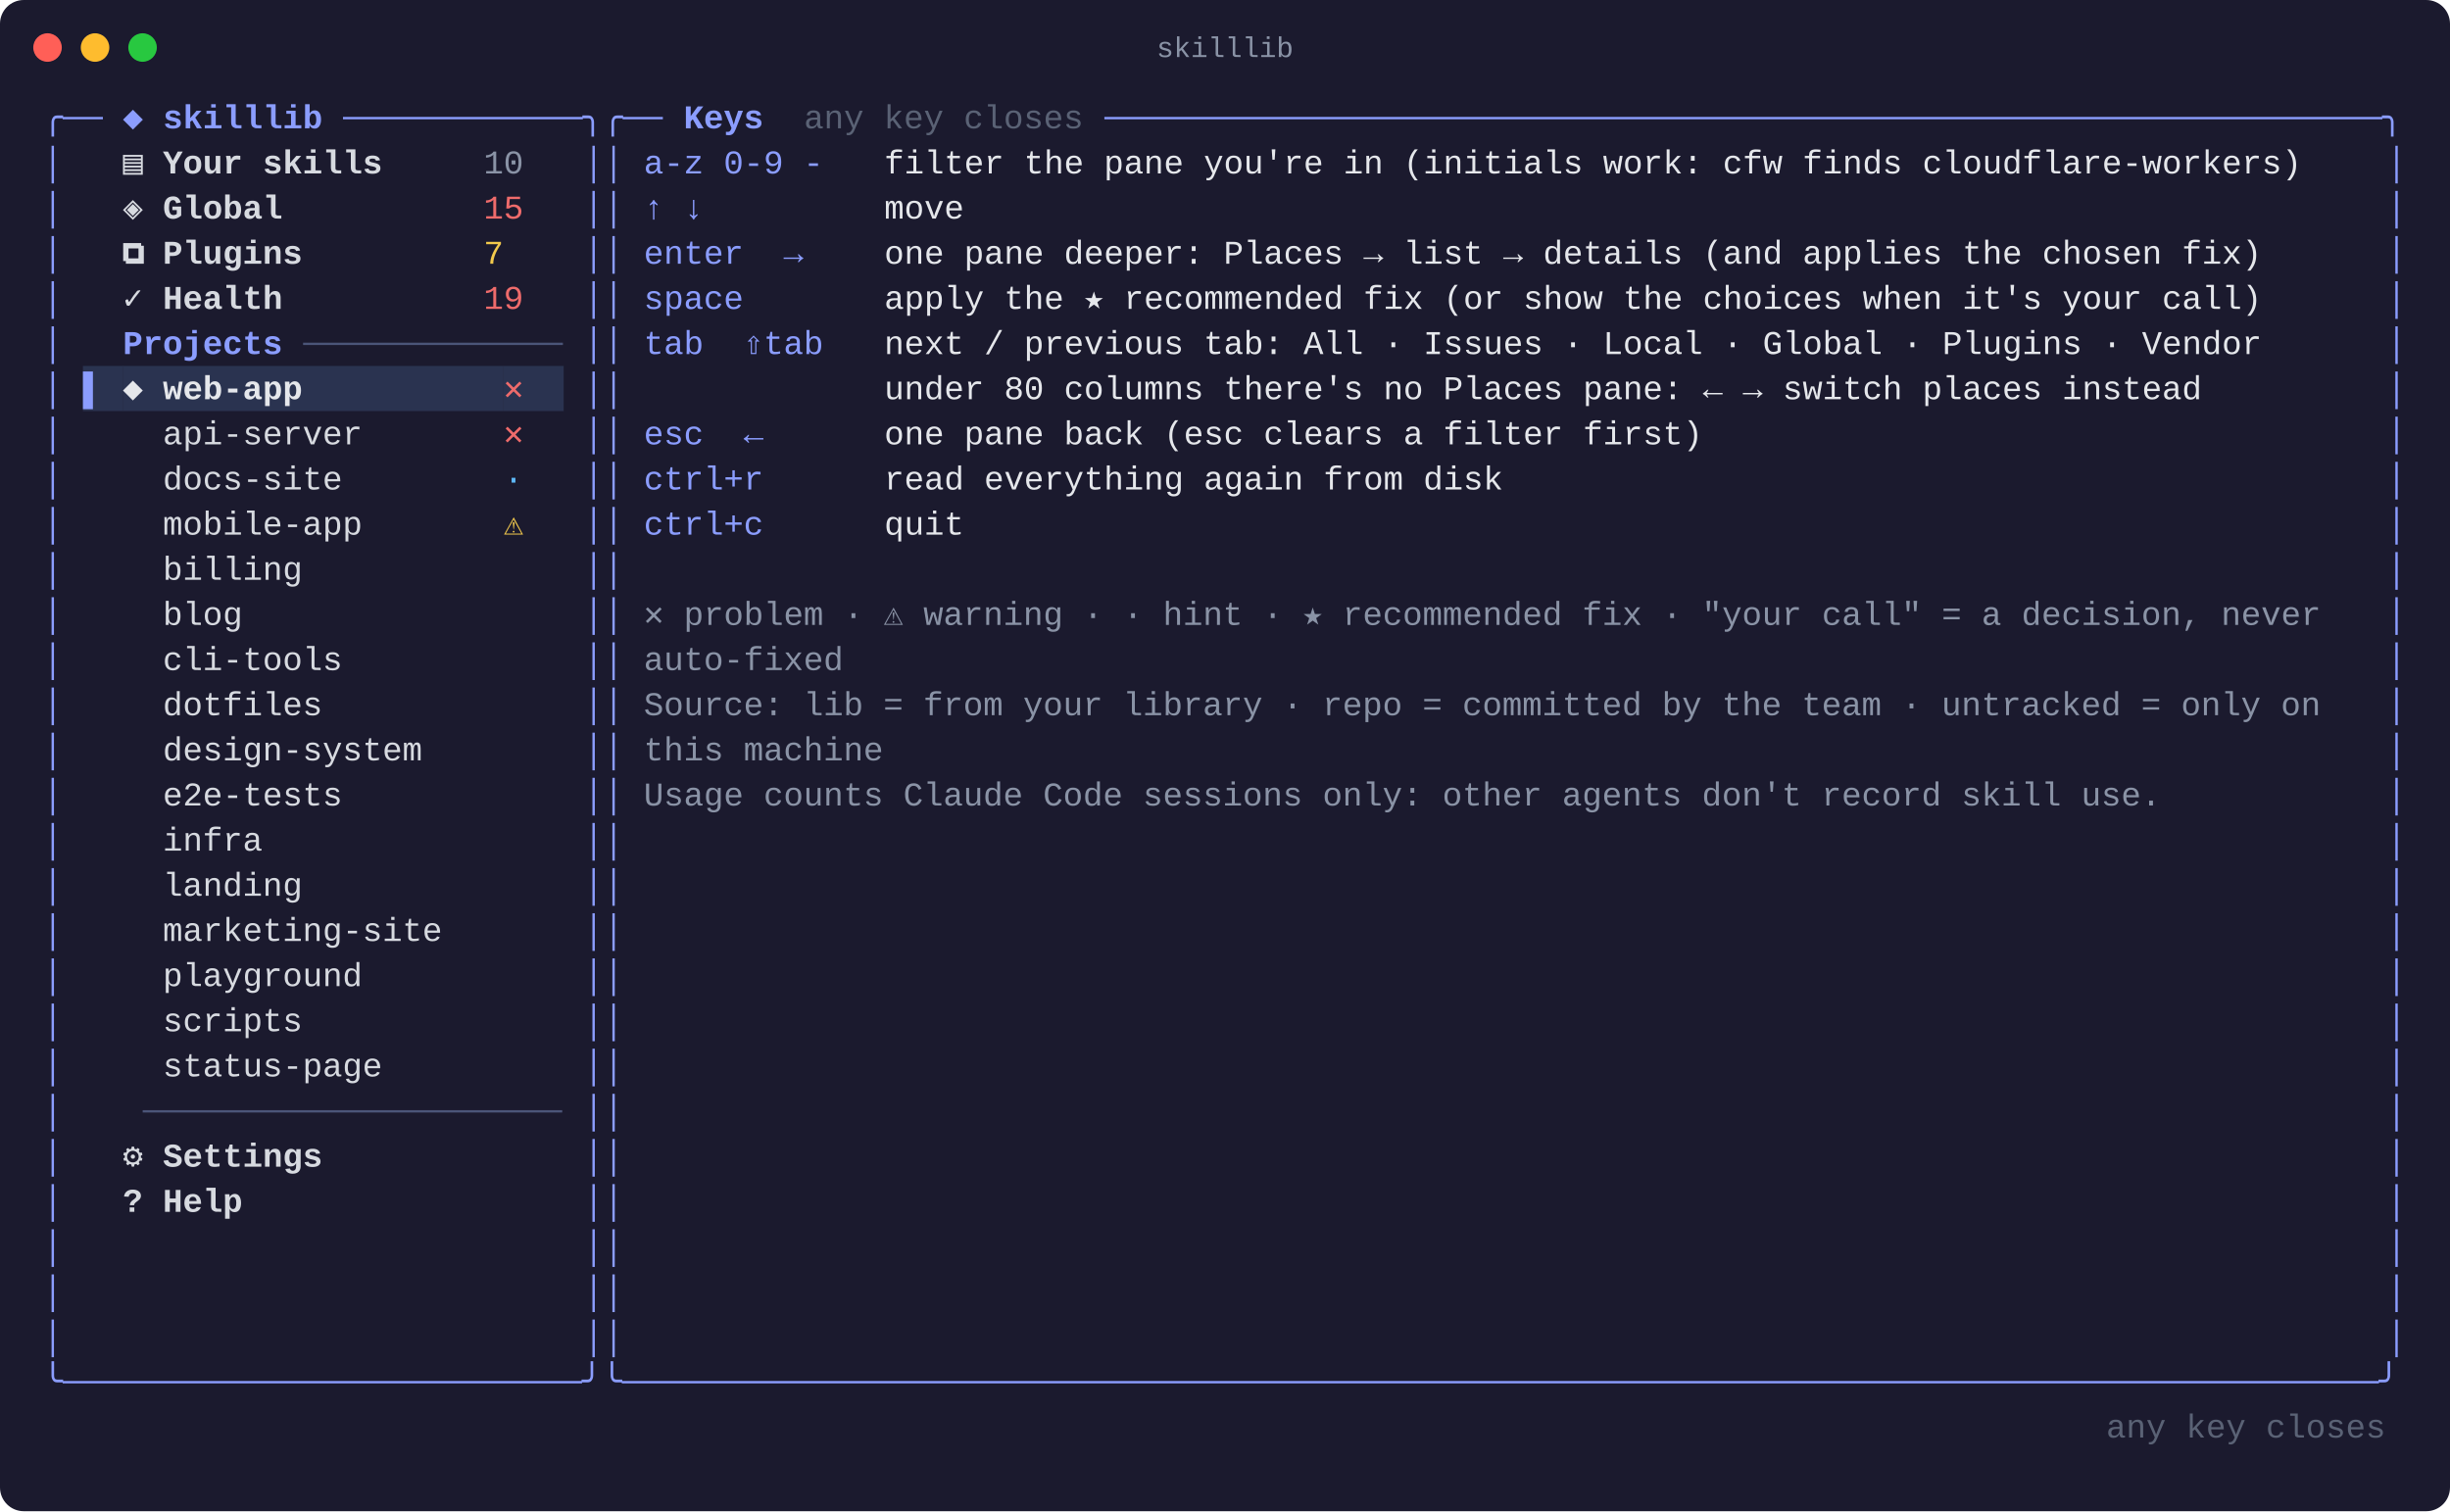
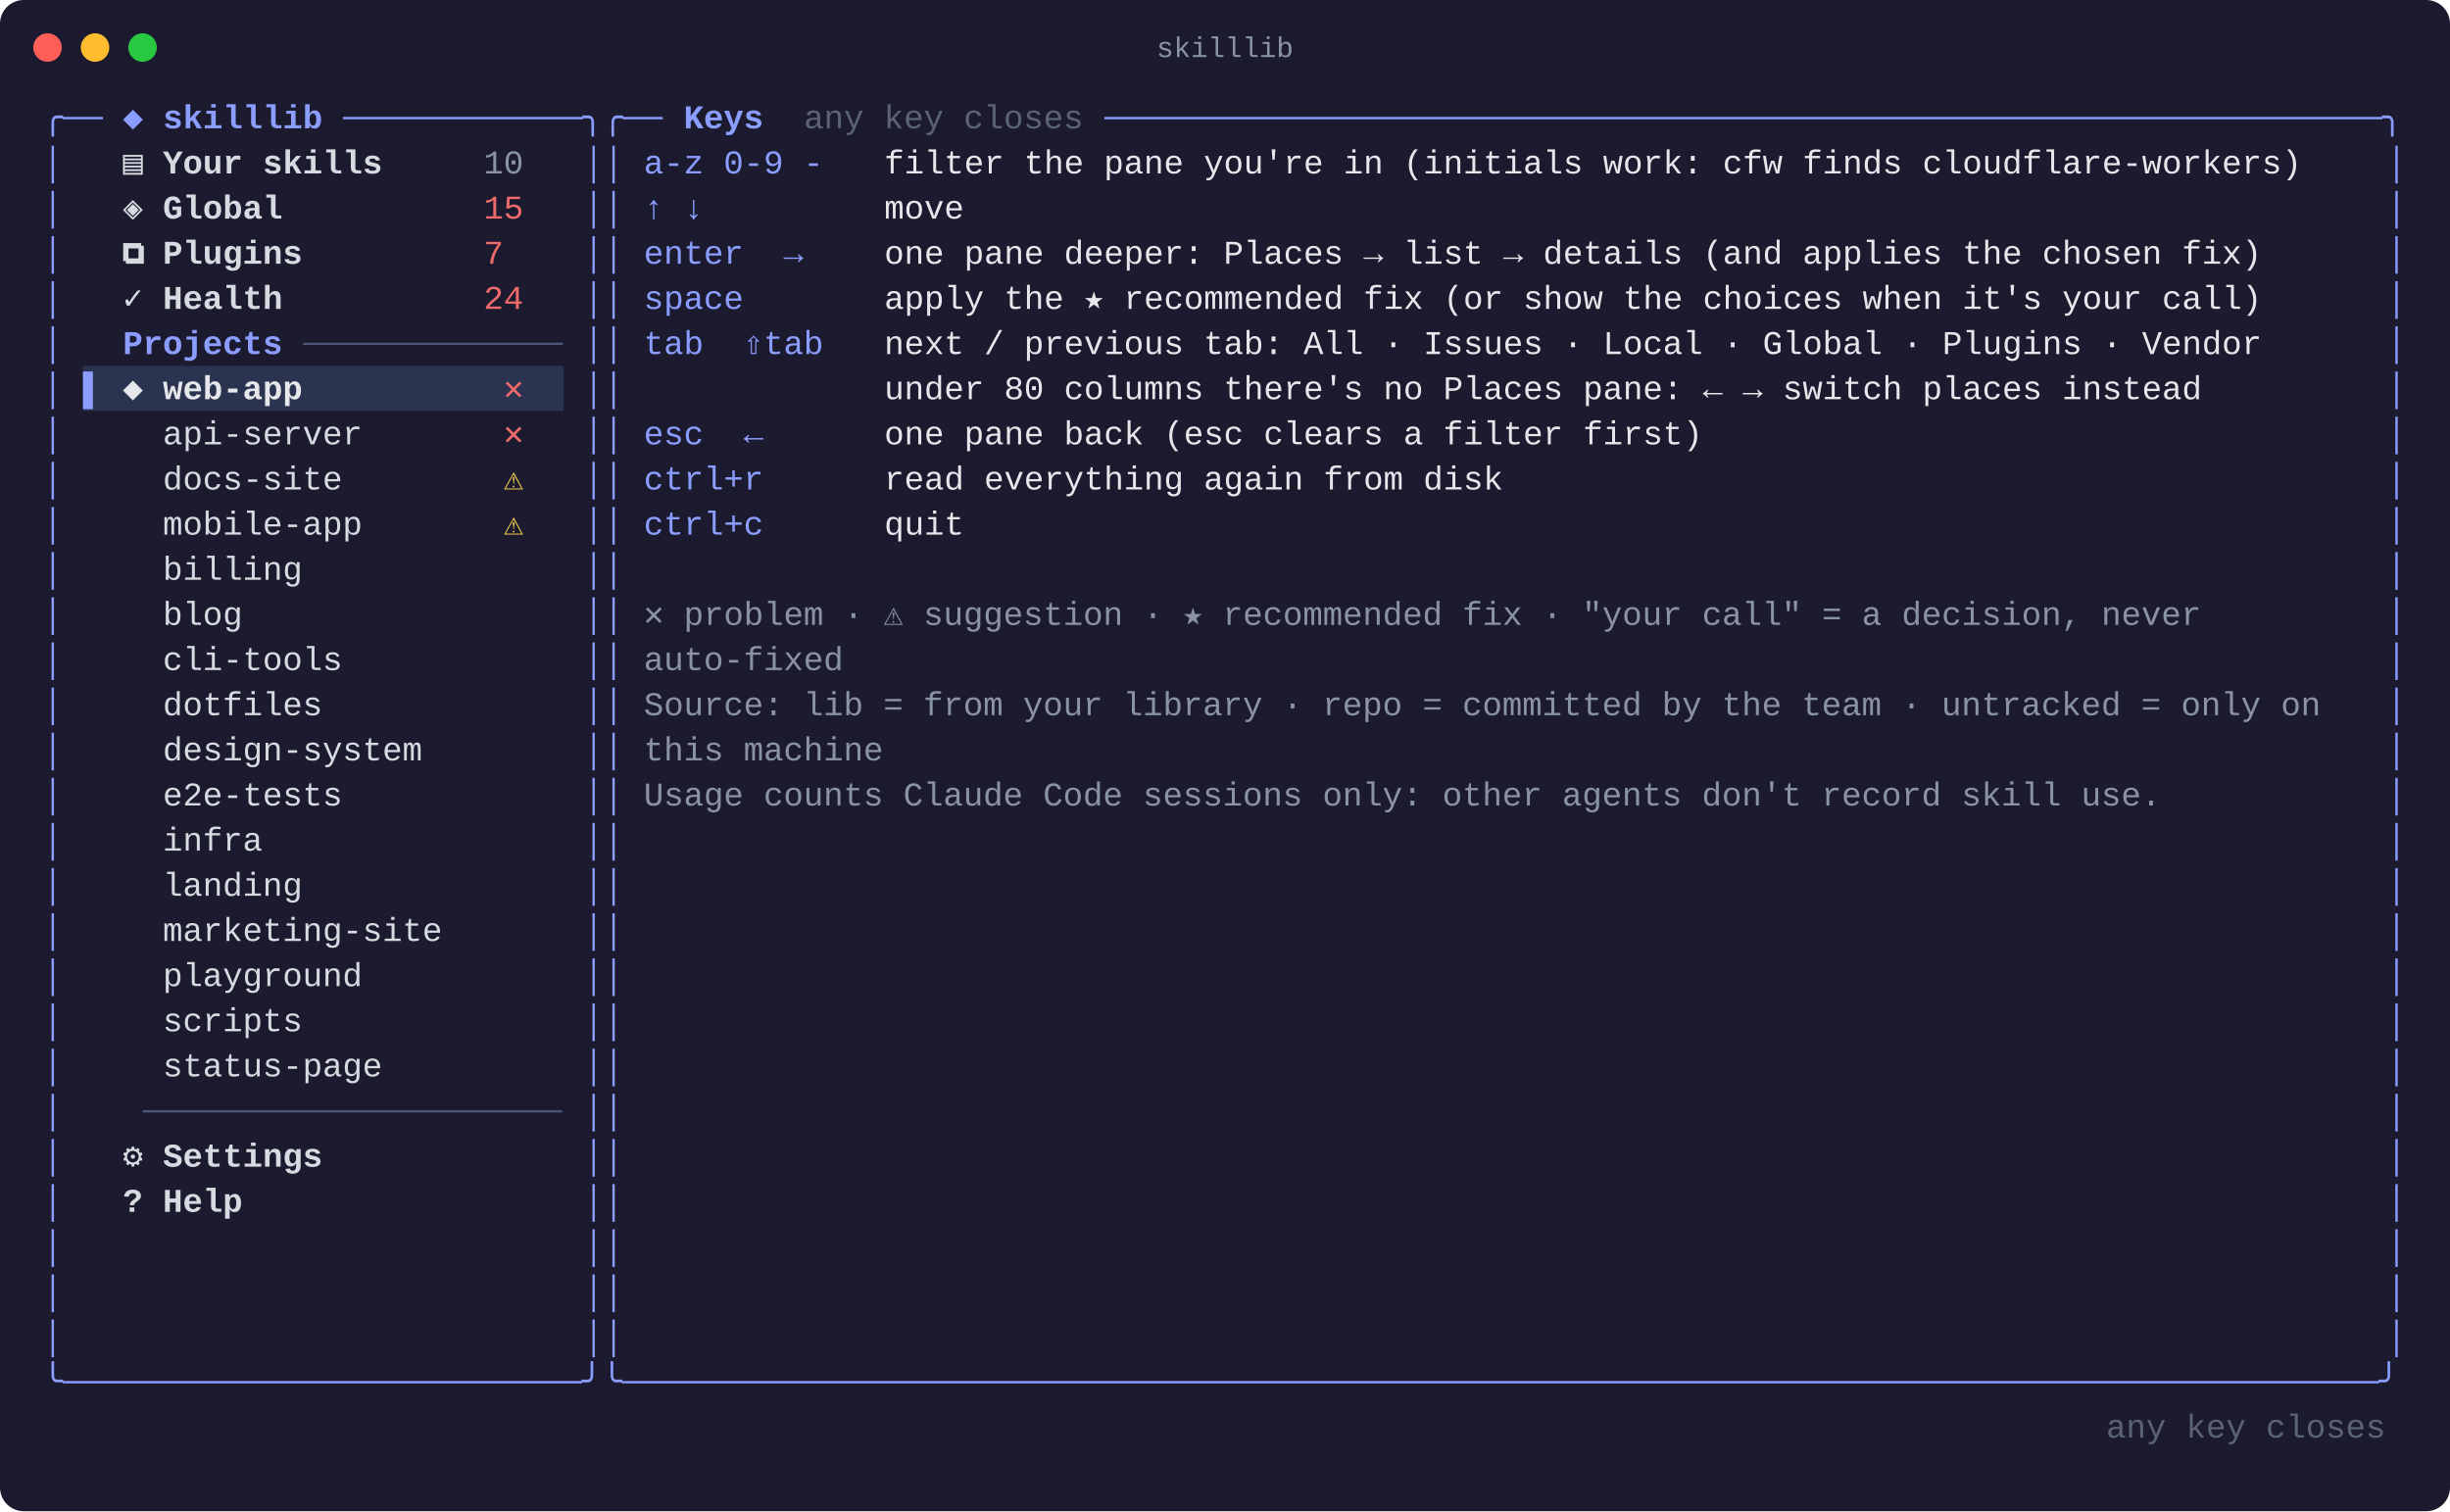
<svg xmlns="http://www.w3.org/2000/svg" width="1031" height="636" viewBox="0 0 1031 636" font-family="SFMono-Regular, Menlo, Consolas, 'Liberation Mono', monospace" font-size="14">
  <rect width="1031" height="636" rx="10" fill="#1b1a2e" />
  <circle cx="20" cy="20" r="6" fill="#ff5f57" />
  <circle cx="40" cy="20" r="6" fill="#febc2e" />
  <circle cx="60" cy="20" r="6" fill="#28c840" />
  <text x="515.5" y="24" fill="#8a93a6" font-size="12" text-anchor="middle">skilllib</text>
  <text x="18.0" y="54.0" fill="#8b9dff" xml:space="preserve" textLength="25.3" lengthAdjust="spacingAndGlyphs">╭──</text>
  <text x="43.3" y="54.0" fill="#8b9dff" font-weight="bold" xml:space="preserve" textLength="101.2" lengthAdjust="spacingAndGlyphs"> ◆ skilllib </text>
  <text x="144.4" y="54.0" fill="#8b9dff" xml:space="preserve" textLength="134.9" lengthAdjust="spacingAndGlyphs">────────────╮╭──</text>
  <text x="279.3" y="54.0" fill="#8b9dff" font-weight="bold" xml:space="preserve" textLength="50.6" lengthAdjust="spacingAndGlyphs"> Keys </text>
  <text x="329.9" y="54.0" fill="#5a6275" xml:space="preserve" textLength="134.9" lengthAdjust="spacingAndGlyphs"> any key closes </text>
  <text x="464.8" y="54.0" fill="#8b9dff" xml:space="preserve" textLength="547.9" lengthAdjust="spacingAndGlyphs">────────────────────────────────────────────────────────────────╮</text>
  <text x="18.0" y="73.0" fill="#8b9dff" xml:space="preserve" textLength="8.4" lengthAdjust="spacingAndGlyphs">│</text>
  <text x="51.7" y="73.0" fill="#d7dae0" font-weight="bold" xml:space="preserve" textLength="151.7" lengthAdjust="spacingAndGlyphs">▤ Your skills     </text>
  <text x="203.5" y="73.0" fill="#8a93a6" xml:space="preserve" textLength="33.7" lengthAdjust="spacingAndGlyphs">10  </text>
  <text x="245.6" y="73.0" fill="#8b9dff" xml:space="preserve" textLength="16.9" lengthAdjust="spacingAndGlyphs">││</text>
  <text x="270.9" y="73.0" fill="#8b9dff" xml:space="preserve" textLength="101.2" lengthAdjust="spacingAndGlyphs">a-z 0-9 -   </text>
  <text x="372.1" y="73.0" fill="#e5e7eb" xml:space="preserve" textLength="598.5" lengthAdjust="spacingAndGlyphs">filter the pane you're in (initials work: cfw finds cloudflare-workers)</text>
  <text x="1004.3" y="73.0" fill="#8b9dff" xml:space="preserve" textLength="8.4" lengthAdjust="spacingAndGlyphs">│</text>
  <text x="18.0" y="92.0" fill="#8b9dff" xml:space="preserve" textLength="8.4" lengthAdjust="spacingAndGlyphs">│</text>
  <text x="51.7" y="92.0" fill="#d7dae0" font-weight="bold" xml:space="preserve" textLength="151.7" lengthAdjust="spacingAndGlyphs">◈ Global          </text>
  <text x="203.5" y="92.0" fill="#ef6b6b" xml:space="preserve" textLength="33.7" lengthAdjust="spacingAndGlyphs">15  </text>
  <text x="245.6" y="92.0" fill="#8b9dff" xml:space="preserve" textLength="16.9" lengthAdjust="spacingAndGlyphs">││</text>
  <text x="270.9" y="92.0" fill="#8b9dff" xml:space="preserve" textLength="101.2" lengthAdjust="spacingAndGlyphs">↑ ↓         </text>
  <text x="372.1" y="92.0" fill="#e5e7eb" xml:space="preserve" textLength="33.7" lengthAdjust="spacingAndGlyphs">move</text>
  <text x="1004.3" y="92.0" fill="#8b9dff" xml:space="preserve" textLength="8.4" lengthAdjust="spacingAndGlyphs">│</text>
  <text x="18.0" y="111.0" fill="#8b9dff" xml:space="preserve" textLength="8.4" lengthAdjust="spacingAndGlyphs">│</text>
  <text x="51.7" y="111.0" fill="#d7dae0" font-weight="bold" xml:space="preserve" textLength="151.7" lengthAdjust="spacingAndGlyphs">⧉ Plugins         </text>
-   <text x="203.5" y="111.0" fill="#f2c94c" xml:space="preserve" textLength="33.7" lengthAdjust="spacingAndGlyphs">7   </text>
+   <text x="203.5" y="111.0" fill="#ef6b6b" xml:space="preserve" textLength="33.7" lengthAdjust="spacingAndGlyphs">7   </text>
  <text x="245.6" y="111.0" fill="#8b9dff" xml:space="preserve" textLength="16.9" lengthAdjust="spacingAndGlyphs">││</text>
  <text x="270.9" y="111.0" fill="#8b9dff" xml:space="preserve" textLength="101.2" lengthAdjust="spacingAndGlyphs">enter  →    </text>
  <text x="372.1" y="111.0" fill="#e5e7eb" xml:space="preserve" textLength="581.7" lengthAdjust="spacingAndGlyphs">one pane deeper: Places → list → details (and applies the chosen fix)</text>
  <text x="1004.3" y="111.0" fill="#8b9dff" xml:space="preserve" textLength="8.4" lengthAdjust="spacingAndGlyphs">│</text>
  <text x="18.0" y="130.0" fill="#8b9dff" xml:space="preserve" textLength="8.4" lengthAdjust="spacingAndGlyphs">│</text>
  <text x="51.7" y="130.0" fill="#d7dae0" font-weight="bold" xml:space="preserve" textLength="151.7" lengthAdjust="spacingAndGlyphs">✓ Health          </text>
-   <text x="203.5" y="130.0" fill="#ef6b6b" xml:space="preserve" textLength="33.7" lengthAdjust="spacingAndGlyphs">19  </text>
+   <text x="203.5" y="130.0" fill="#ef6b6b" xml:space="preserve" textLength="33.7" lengthAdjust="spacingAndGlyphs">24  </text>
  <text x="245.6" y="130.0" fill="#8b9dff" xml:space="preserve" textLength="16.9" lengthAdjust="spacingAndGlyphs">││</text>
  <text x="270.9" y="130.0" fill="#8b9dff" xml:space="preserve" textLength="101.2" lengthAdjust="spacingAndGlyphs">space       </text>
  <text x="372.1" y="130.0" fill="#e5e7eb" xml:space="preserve" textLength="581.7" lengthAdjust="spacingAndGlyphs">apply the ★ recommended fix (or show the choices when it's your call)</text>
  <text x="1004.3" y="130.0" fill="#8b9dff" xml:space="preserve" textLength="8.4" lengthAdjust="spacingAndGlyphs">│</text>
  <text x="18.0" y="149.0" fill="#8b9dff" xml:space="preserve" textLength="8.4" lengthAdjust="spacingAndGlyphs">│</text>
  <text x="34.9" y="149.0" fill="#8b9dff" font-weight="bold" xml:space="preserve" textLength="92.7" lengthAdjust="spacingAndGlyphs">  Projects </text>
  <text x="127.6" y="149.0" fill="#4b5578" xml:space="preserve" textLength="109.6" lengthAdjust="spacingAndGlyphs">─────────────</text>
  <text x="245.6" y="149.0" fill="#8b9dff" xml:space="preserve" textLength="16.9" lengthAdjust="spacingAndGlyphs">││</text>
  <text x="270.9" y="149.0" fill="#8b9dff" xml:space="preserve" textLength="101.2" lengthAdjust="spacingAndGlyphs">tab  ⇧tab   </text>
  <text x="372.1" y="149.0" fill="#e5e7eb" xml:space="preserve" textLength="581.7" lengthAdjust="spacingAndGlyphs">next / previous tab: All · Issues · Local · Global · Plugins · Vendor</text>
  <text x="1004.3" y="149.0" fill="#8b9dff" xml:space="preserve" textLength="8.4" lengthAdjust="spacingAndGlyphs">│</text>
  <text x="18.0" y="168.0" fill="#8b9dff" xml:space="preserve" textLength="8.4" lengthAdjust="spacingAndGlyphs">│</text>
  <rect x="34.9" y="154.0" width="16.9" height="19" fill="#2a3350" />
  <text x="34.9" y="168.0" fill="#8b9dff" xml:space="preserve" textLength="16.9" lengthAdjust="spacingAndGlyphs">▌ </text>
  <rect x="51.7" y="154.0" width="160.2" height="19" fill="#2a3350" />
  <text x="51.7" y="168.0" fill="#e5e7eb" font-weight="bold" xml:space="preserve" textLength="160.2" lengthAdjust="spacingAndGlyphs">◆ web-app          </text>
  <rect x="211.9" y="154.0" width="25.3" height="19" fill="#2a3350" />
  <text x="211.9" y="168.0" fill="#ef6b6b" xml:space="preserve" textLength="25.3" lengthAdjust="spacingAndGlyphs">✕  </text>
  <text x="245.6" y="168.0" fill="#8b9dff" xml:space="preserve" textLength="16.9" lengthAdjust="spacingAndGlyphs">││</text>
  <text x="372.1" y="168.0" fill="#e5e7eb" xml:space="preserve" textLength="556.4" lengthAdjust="spacingAndGlyphs">under 80 columns there's no Places pane: ← → switch places instead</text>
  <text x="1004.3" y="168.0" fill="#8b9dff" xml:space="preserve" textLength="8.4" lengthAdjust="spacingAndGlyphs">│</text>
  <text x="18.0" y="187.0" fill="#8b9dff" xml:space="preserve" textLength="8.4" lengthAdjust="spacingAndGlyphs">│</text>
  <text x="51.7" y="187.0" fill="#d7dae0" xml:space="preserve" textLength="160.2" lengthAdjust="spacingAndGlyphs">  api-server       </text>
  <text x="211.9" y="187.0" fill="#ef6b6b" xml:space="preserve" textLength="25.3" lengthAdjust="spacingAndGlyphs">✕  </text>
  <text x="245.6" y="187.0" fill="#8b9dff" xml:space="preserve" textLength="16.9" lengthAdjust="spacingAndGlyphs">││</text>
  <text x="270.9" y="187.0" fill="#8b9dff" xml:space="preserve" textLength="101.2" lengthAdjust="spacingAndGlyphs">esc  ←      </text>
  <text x="372.1" y="187.0" fill="#e5e7eb" xml:space="preserve" textLength="345.6" lengthAdjust="spacingAndGlyphs">one pane back (esc clears a filter first)</text>
  <text x="1004.3" y="187.0" fill="#8b9dff" xml:space="preserve" textLength="8.4" lengthAdjust="spacingAndGlyphs">│</text>
  <text x="18.0" y="206.0" fill="#8b9dff" xml:space="preserve" textLength="8.4" lengthAdjust="spacingAndGlyphs">│</text>
  <text x="51.7" y="206.0" fill="#d7dae0" xml:space="preserve" textLength="160.2" lengthAdjust="spacingAndGlyphs">  docs-site        </text>
-   <text x="211.9" y="206.0" fill="#5eb8f7" xml:space="preserve" textLength="25.3" lengthAdjust="spacingAndGlyphs">·  </text>
+   <text x="211.9" y="206.0" fill="#f2c94c" xml:space="preserve" textLength="25.3" lengthAdjust="spacingAndGlyphs">⚠  </text>
  <text x="245.6" y="206.0" fill="#8b9dff" xml:space="preserve" textLength="16.9" lengthAdjust="spacingAndGlyphs">││</text>
  <text x="270.9" y="206.0" fill="#8b9dff" xml:space="preserve" textLength="101.2" lengthAdjust="spacingAndGlyphs">ctrl+r      </text>
  <text x="372.1" y="206.0" fill="#e5e7eb" xml:space="preserve" textLength="261.3" lengthAdjust="spacingAndGlyphs">read everything again from disk</text>
  <text x="1004.3" y="206.0" fill="#8b9dff" xml:space="preserve" textLength="8.4" lengthAdjust="spacingAndGlyphs">│</text>
  <text x="18.0" y="225.0" fill="#8b9dff" xml:space="preserve" textLength="8.4" lengthAdjust="spacingAndGlyphs">│</text>
  <text x="51.7" y="225.0" fill="#d7dae0" xml:space="preserve" textLength="160.2" lengthAdjust="spacingAndGlyphs">  mobile-app       </text>
  <text x="211.9" y="225.0" fill="#f2c94c" xml:space="preserve" textLength="25.3" lengthAdjust="spacingAndGlyphs">⚠  </text>
  <text x="245.6" y="225.0" fill="#8b9dff" xml:space="preserve" textLength="16.9" lengthAdjust="spacingAndGlyphs">││</text>
  <text x="270.9" y="225.0" fill="#8b9dff" xml:space="preserve" textLength="101.2" lengthAdjust="spacingAndGlyphs">ctrl+c      </text>
  <text x="372.1" y="225.0" fill="#e5e7eb" xml:space="preserve" textLength="33.7" lengthAdjust="spacingAndGlyphs">quit</text>
  <text x="1004.3" y="225.0" fill="#8b9dff" xml:space="preserve" textLength="8.4" lengthAdjust="spacingAndGlyphs">│</text>
  <text x="18.0" y="244.0" fill="#8b9dff" xml:space="preserve" textLength="8.4" lengthAdjust="spacingAndGlyphs">│</text>
  <text x="51.7" y="244.0" fill="#d7dae0" xml:space="preserve" textLength="193.9" lengthAdjust="spacingAndGlyphs">  billing              </text>
  <text x="245.6" y="244.0" fill="#8b9dff" xml:space="preserve" textLength="16.9" lengthAdjust="spacingAndGlyphs">││</text>
  <text x="1004.3" y="244.0" fill="#8b9dff" xml:space="preserve" textLength="8.4" lengthAdjust="spacingAndGlyphs">│</text>
  <text x="18.0" y="263.0" fill="#8b9dff" xml:space="preserve" textLength="8.4" lengthAdjust="spacingAndGlyphs">│</text>
  <text x="51.7" y="263.0" fill="#d7dae0" xml:space="preserve" textLength="193.9" lengthAdjust="spacingAndGlyphs">  blog                 </text>
  <text x="245.6" y="263.0" fill="#8b9dff" xml:space="preserve" textLength="16.9" lengthAdjust="spacingAndGlyphs">││</text>
-   <text x="270.9" y="263.0" fill="#8a93a6" xml:space="preserve" textLength="716.5" lengthAdjust="spacingAndGlyphs">✕ problem · ⚠ warning · · hint · ★ recommended fix · "your call" = a decision, never </text>
+   <text x="270.9" y="263.0" fill="#8a93a6" xml:space="preserve" textLength="666.0" lengthAdjust="spacingAndGlyphs">✕ problem · ⚠ suggestion · ★ recommended fix · "your call" = a decision, never </text>
  <text x="1004.3" y="263.0" fill="#8b9dff" xml:space="preserve" textLength="8.4" lengthAdjust="spacingAndGlyphs">│</text>
  <text x="18.0" y="282.0" fill="#8b9dff" xml:space="preserve" textLength="8.4" lengthAdjust="spacingAndGlyphs">│</text>
  <text x="51.7" y="282.0" fill="#d7dae0" xml:space="preserve" textLength="193.9" lengthAdjust="spacingAndGlyphs">  cli-tools            </text>
  <text x="245.6" y="282.0" fill="#8b9dff" xml:space="preserve" textLength="16.9" lengthAdjust="spacingAndGlyphs">││</text>
  <text x="270.9" y="282.0" fill="#8a93a6" xml:space="preserve" textLength="84.3" lengthAdjust="spacingAndGlyphs">auto-fixed</text>
  <text x="1004.3" y="282.0" fill="#8b9dff" xml:space="preserve" textLength="8.4" lengthAdjust="spacingAndGlyphs">│</text>
  <text x="18.0" y="301.0" fill="#8b9dff" xml:space="preserve" textLength="8.4" lengthAdjust="spacingAndGlyphs">│</text>
  <text x="51.7" y="301.0" fill="#d7dae0" xml:space="preserve" textLength="193.9" lengthAdjust="spacingAndGlyphs">  dotfiles             </text>
  <text x="245.6" y="301.0" fill="#8b9dff" xml:space="preserve" textLength="16.9" lengthAdjust="spacingAndGlyphs">││</text>
  <text x="270.9" y="301.0" fill="#8a93a6" xml:space="preserve" textLength="716.5" lengthAdjust="spacingAndGlyphs">Source: lib = from your library · repo = committed by the team · untracked = only on </text>
  <text x="1004.3" y="301.0" fill="#8b9dff" xml:space="preserve" textLength="8.4" lengthAdjust="spacingAndGlyphs">│</text>
  <text x="18.0" y="320.0" fill="#8b9dff" xml:space="preserve" textLength="8.4" lengthAdjust="spacingAndGlyphs">│</text>
  <text x="51.7" y="320.0" fill="#d7dae0" xml:space="preserve" textLength="193.9" lengthAdjust="spacingAndGlyphs">  design-system        </text>
  <text x="245.6" y="320.0" fill="#8b9dff" xml:space="preserve" textLength="16.9" lengthAdjust="spacingAndGlyphs">││</text>
  <text x="270.9" y="320.0" fill="#8a93a6" xml:space="preserve" textLength="101.2" lengthAdjust="spacingAndGlyphs">this machine</text>
  <text x="1004.3" y="320.0" fill="#8b9dff" xml:space="preserve" textLength="8.4" lengthAdjust="spacingAndGlyphs">│</text>
  <text x="18.0" y="339.0" fill="#8b9dff" xml:space="preserve" textLength="8.4" lengthAdjust="spacingAndGlyphs">│</text>
  <text x="51.7" y="339.0" fill="#d7dae0" xml:space="preserve" textLength="193.9" lengthAdjust="spacingAndGlyphs">  e2e-tests            </text>
  <text x="245.6" y="339.0" fill="#8b9dff" xml:space="preserve" textLength="16.9" lengthAdjust="spacingAndGlyphs">││</text>
  <text x="270.9" y="339.0" fill="#8a93a6" xml:space="preserve" textLength="640.7" lengthAdjust="spacingAndGlyphs">Usage counts Claude Code sessions only: other agents don't record skill use.</text>
  <text x="1004.3" y="339.0" fill="#8b9dff" xml:space="preserve" textLength="8.4" lengthAdjust="spacingAndGlyphs">│</text>
  <text x="18.0" y="358.0" fill="#8b9dff" xml:space="preserve" textLength="8.4" lengthAdjust="spacingAndGlyphs">│</text>
  <text x="51.7" y="358.0" fill="#d7dae0" xml:space="preserve" textLength="193.9" lengthAdjust="spacingAndGlyphs">  infra                </text>
  <text x="245.6" y="358.0" fill="#8b9dff" xml:space="preserve" textLength="16.9" lengthAdjust="spacingAndGlyphs">││</text>
  <text x="1004.3" y="358.0" fill="#8b9dff" xml:space="preserve" textLength="8.4" lengthAdjust="spacingAndGlyphs">│</text>
  <text x="18.0" y="377.0" fill="#8b9dff" xml:space="preserve" textLength="8.4" lengthAdjust="spacingAndGlyphs">│</text>
  <text x="51.7" y="377.0" fill="#d7dae0" xml:space="preserve" textLength="193.9" lengthAdjust="spacingAndGlyphs">  landing              </text>
  <text x="245.6" y="377.0" fill="#8b9dff" xml:space="preserve" textLength="16.9" lengthAdjust="spacingAndGlyphs">││</text>
  <text x="1004.3" y="377.0" fill="#8b9dff" xml:space="preserve" textLength="8.4" lengthAdjust="spacingAndGlyphs">│</text>
  <text x="18.0" y="396.0" fill="#8b9dff" xml:space="preserve" textLength="8.4" lengthAdjust="spacingAndGlyphs">│</text>
  <text x="51.7" y="396.0" fill="#d7dae0" xml:space="preserve" textLength="193.9" lengthAdjust="spacingAndGlyphs">  marketing-site       </text>
  <text x="245.6" y="396.0" fill="#8b9dff" xml:space="preserve" textLength="16.9" lengthAdjust="spacingAndGlyphs">││</text>
  <text x="1004.3" y="396.0" fill="#8b9dff" xml:space="preserve" textLength="8.4" lengthAdjust="spacingAndGlyphs">│</text>
  <text x="18.0" y="415.0" fill="#8b9dff" xml:space="preserve" textLength="8.4" lengthAdjust="spacingAndGlyphs">│</text>
  <text x="51.7" y="415.0" fill="#d7dae0" xml:space="preserve" textLength="193.9" lengthAdjust="spacingAndGlyphs">  playground           </text>
  <text x="245.6" y="415.0" fill="#8b9dff" xml:space="preserve" textLength="16.9" lengthAdjust="spacingAndGlyphs">││</text>
  <text x="1004.3" y="415.0" fill="#8b9dff" xml:space="preserve" textLength="8.4" lengthAdjust="spacingAndGlyphs">│</text>
  <text x="18.0" y="434.0" fill="#8b9dff" xml:space="preserve" textLength="8.4" lengthAdjust="spacingAndGlyphs">│</text>
  <text x="51.7" y="434.0" fill="#d7dae0" xml:space="preserve" textLength="193.9" lengthAdjust="spacingAndGlyphs">  scripts              </text>
  <text x="245.6" y="434.0" fill="#8b9dff" xml:space="preserve" textLength="16.9" lengthAdjust="spacingAndGlyphs">││</text>
  <text x="1004.3" y="434.0" fill="#8b9dff" xml:space="preserve" textLength="8.4" lengthAdjust="spacingAndGlyphs">│</text>
  <text x="18.0" y="453.0" fill="#8b9dff" xml:space="preserve" textLength="8.4" lengthAdjust="spacingAndGlyphs">│</text>
  <text x="51.7" y="453.0" fill="#d7dae0" xml:space="preserve" textLength="193.9" lengthAdjust="spacingAndGlyphs">  status-page          </text>
  <text x="245.6" y="453.0" fill="#8b9dff" xml:space="preserve" textLength="16.9" lengthAdjust="spacingAndGlyphs">││</text>
  <text x="1004.3" y="453.0" fill="#8b9dff" xml:space="preserve" textLength="8.4" lengthAdjust="spacingAndGlyphs">│</text>
  <text x="18.0" y="472.0" fill="#8b9dff" xml:space="preserve" textLength="8.4" lengthAdjust="spacingAndGlyphs">│</text>
  <text x="60.1" y="472.0" fill="#4b5578" xml:space="preserve" textLength="177.0" lengthAdjust="spacingAndGlyphs">─────────────────────</text>
  <text x="245.6" y="472.0" fill="#8b9dff" xml:space="preserve" textLength="16.9" lengthAdjust="spacingAndGlyphs">││</text>
  <text x="1004.3" y="472.0" fill="#8b9dff" xml:space="preserve" textLength="8.4" lengthAdjust="spacingAndGlyphs">│</text>
  <text x="18.0" y="491.0" fill="#8b9dff" xml:space="preserve" textLength="8.4" lengthAdjust="spacingAndGlyphs">│</text>
  <text x="51.7" y="491.0" fill="#d7dae0" font-weight="bold" xml:space="preserve" textLength="185.5" lengthAdjust="spacingAndGlyphs">⚙ Settings            </text>
  <text x="245.6" y="491.0" fill="#8b9dff" xml:space="preserve" textLength="16.9" lengthAdjust="spacingAndGlyphs">││</text>
  <text x="1004.3" y="491.0" fill="#8b9dff" xml:space="preserve" textLength="8.4" lengthAdjust="spacingAndGlyphs">│</text>
  <text x="18.0" y="510.0" fill="#8b9dff" xml:space="preserve" textLength="8.4" lengthAdjust="spacingAndGlyphs">│</text>
  <text x="51.7" y="510.0" fill="#d7dae0" font-weight="bold" xml:space="preserve" textLength="185.5" lengthAdjust="spacingAndGlyphs">? Help                </text>
  <text x="245.6" y="510.0" fill="#8b9dff" xml:space="preserve" textLength="16.9" lengthAdjust="spacingAndGlyphs">││</text>
  <text x="1004.3" y="510.0" fill="#8b9dff" xml:space="preserve" textLength="8.4" lengthAdjust="spacingAndGlyphs">│</text>
  <text x="18.0" y="529.0" fill="#8b9dff" xml:space="preserve" textLength="8.4" lengthAdjust="spacingAndGlyphs">│</text>
  <text x="245.6" y="529.0" fill="#8b9dff" xml:space="preserve" textLength="16.9" lengthAdjust="spacingAndGlyphs">││</text>
  <text x="1004.3" y="529.0" fill="#8b9dff" xml:space="preserve" textLength="8.4" lengthAdjust="spacingAndGlyphs">│</text>
  <text x="18.0" y="548.0" fill="#8b9dff" xml:space="preserve" textLength="8.4" lengthAdjust="spacingAndGlyphs">│</text>
  <text x="245.6" y="548.0" fill="#8b9dff" xml:space="preserve" textLength="16.9" lengthAdjust="spacingAndGlyphs">││</text>
  <text x="1004.3" y="548.0" fill="#8b9dff" xml:space="preserve" textLength="8.4" lengthAdjust="spacingAndGlyphs">│</text>
  <text x="18.0" y="567.0" fill="#8b9dff" xml:space="preserve" textLength="8.4" lengthAdjust="spacingAndGlyphs">│</text>
  <text x="245.6" y="567.0" fill="#8b9dff" xml:space="preserve" textLength="16.9" lengthAdjust="spacingAndGlyphs">││</text>
  <text x="1004.3" y="567.0" fill="#8b9dff" xml:space="preserve" textLength="8.4" lengthAdjust="spacingAndGlyphs">│</text>
  <text x="18.0" y="586.0" fill="#8b9dff" xml:space="preserve" textLength="994.7" lengthAdjust="spacingAndGlyphs">╰──────────────────────────╯╰────────────────────────────────────────────────────────────────────────────────────────╯</text>
  <text x="886.3" y="605.0" fill="#5a6275" xml:space="preserve" textLength="126.4" lengthAdjust="spacingAndGlyphs">any key closes </text>
</svg>
